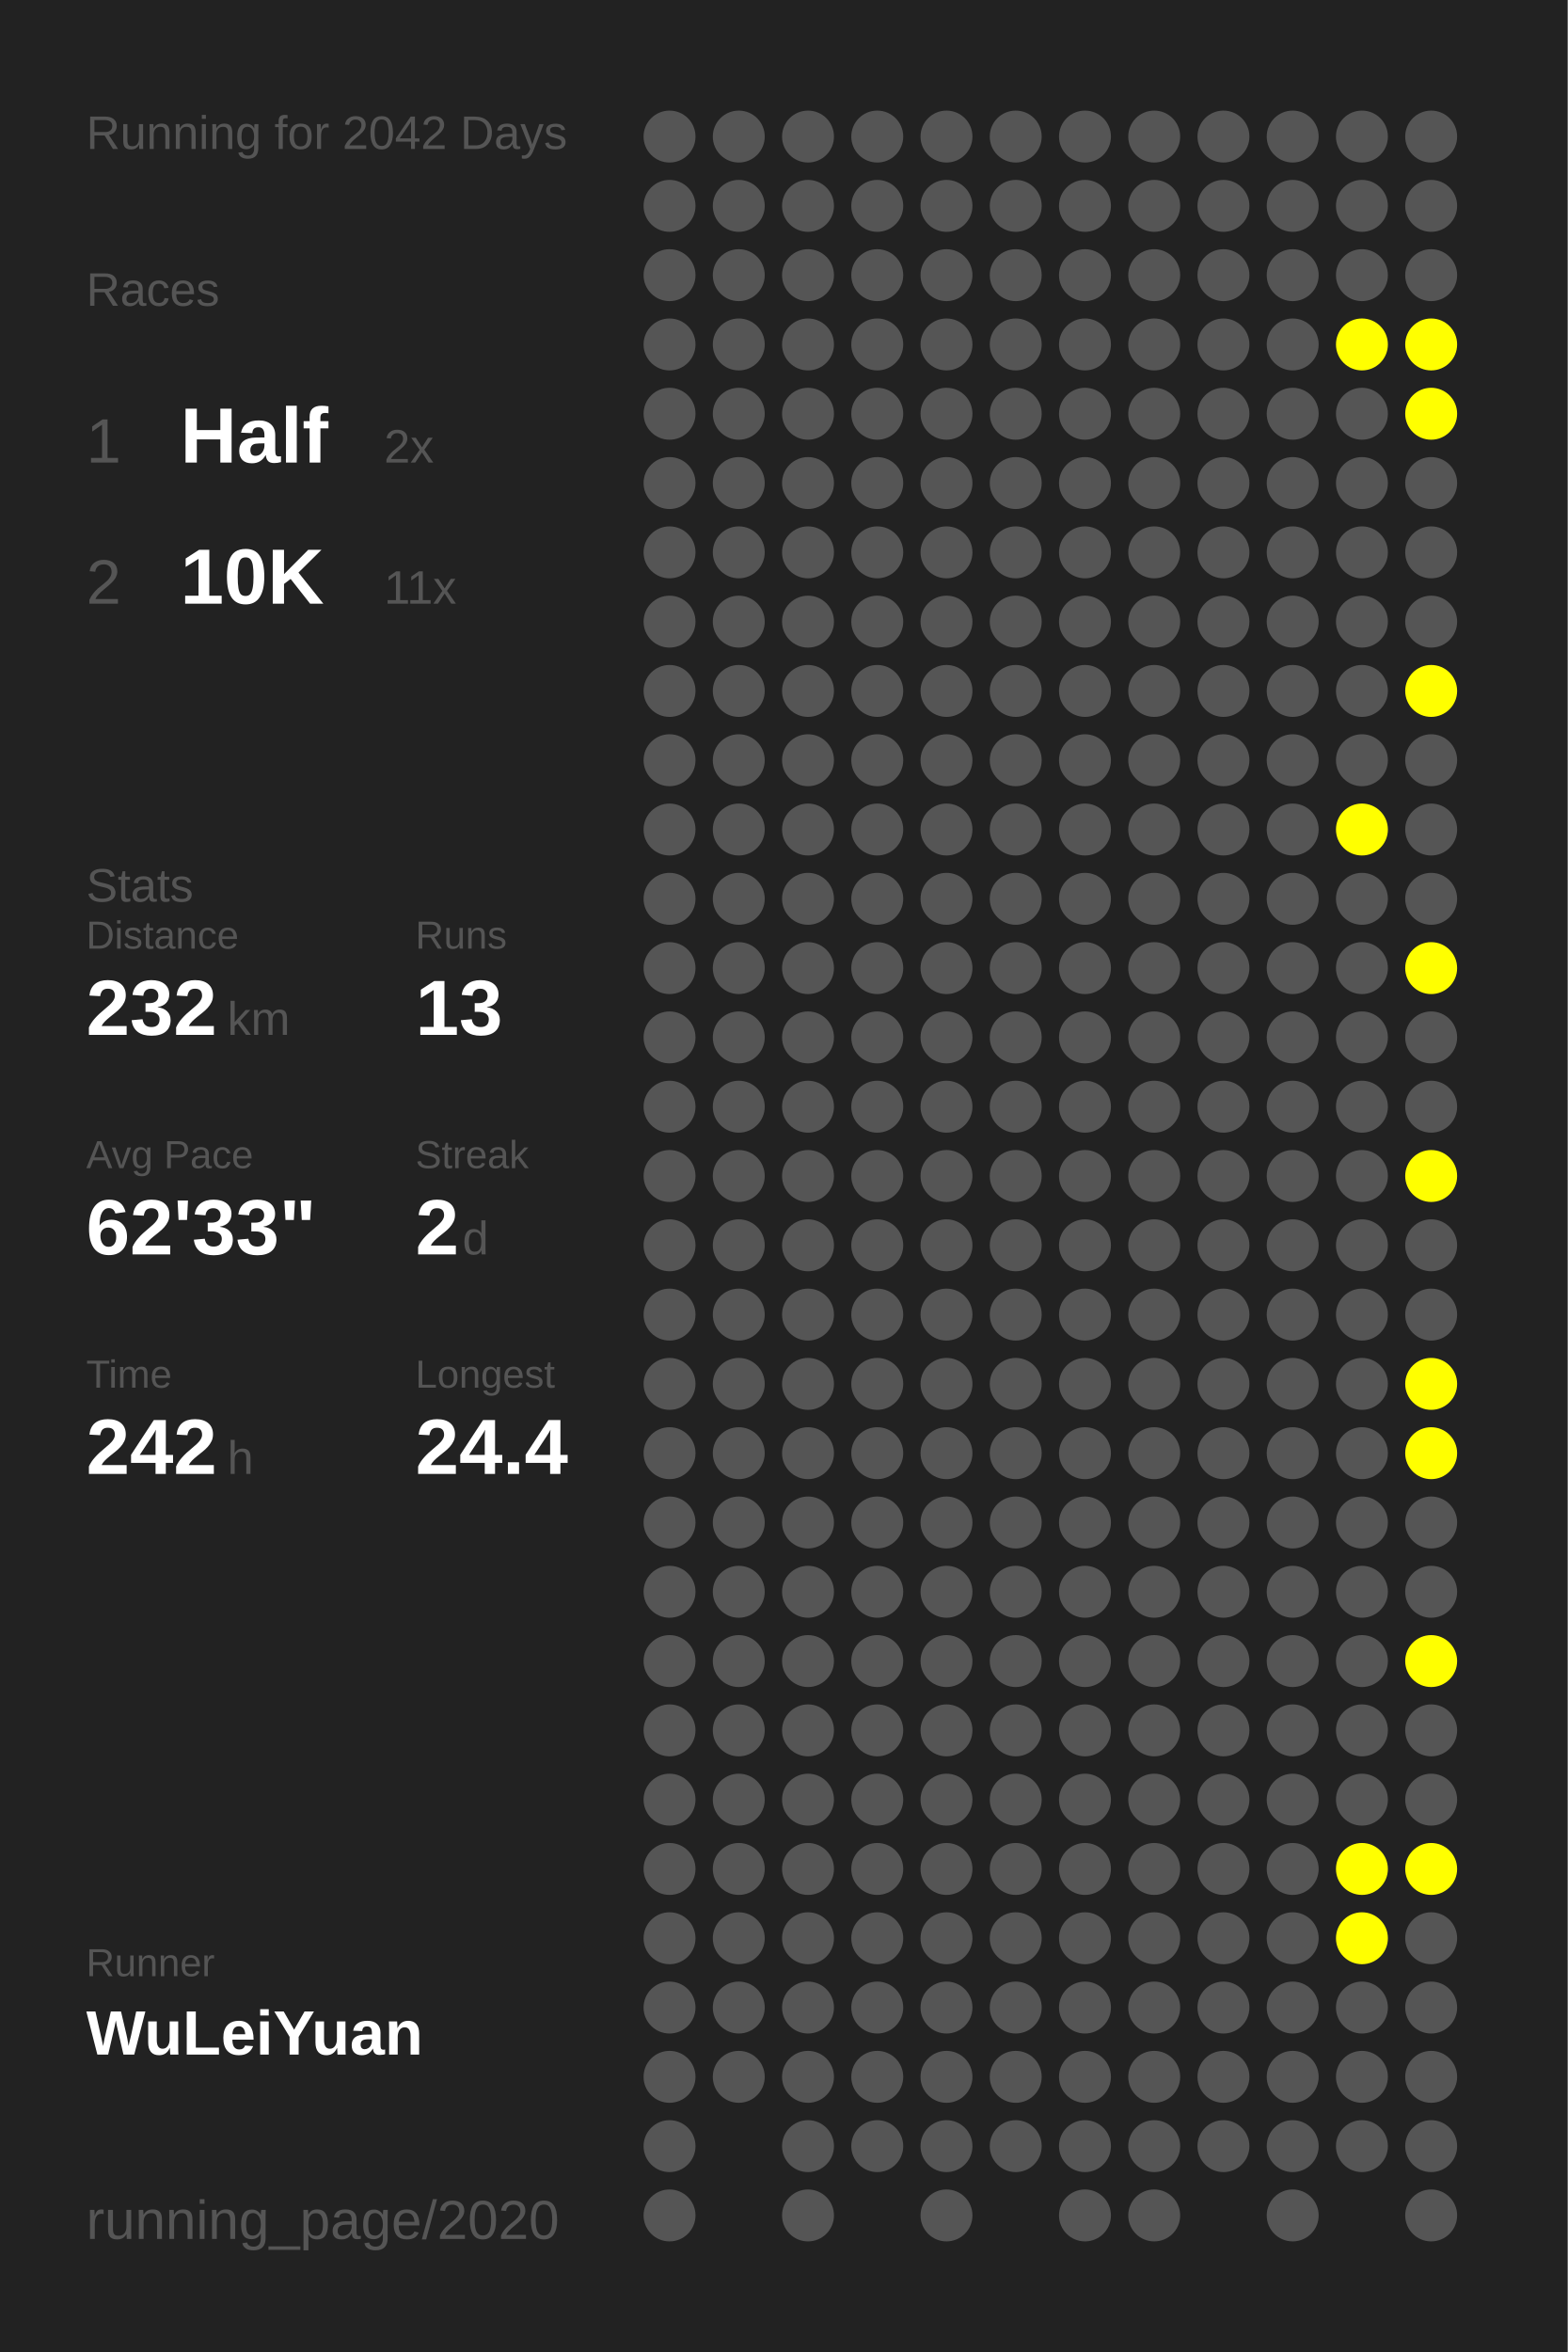
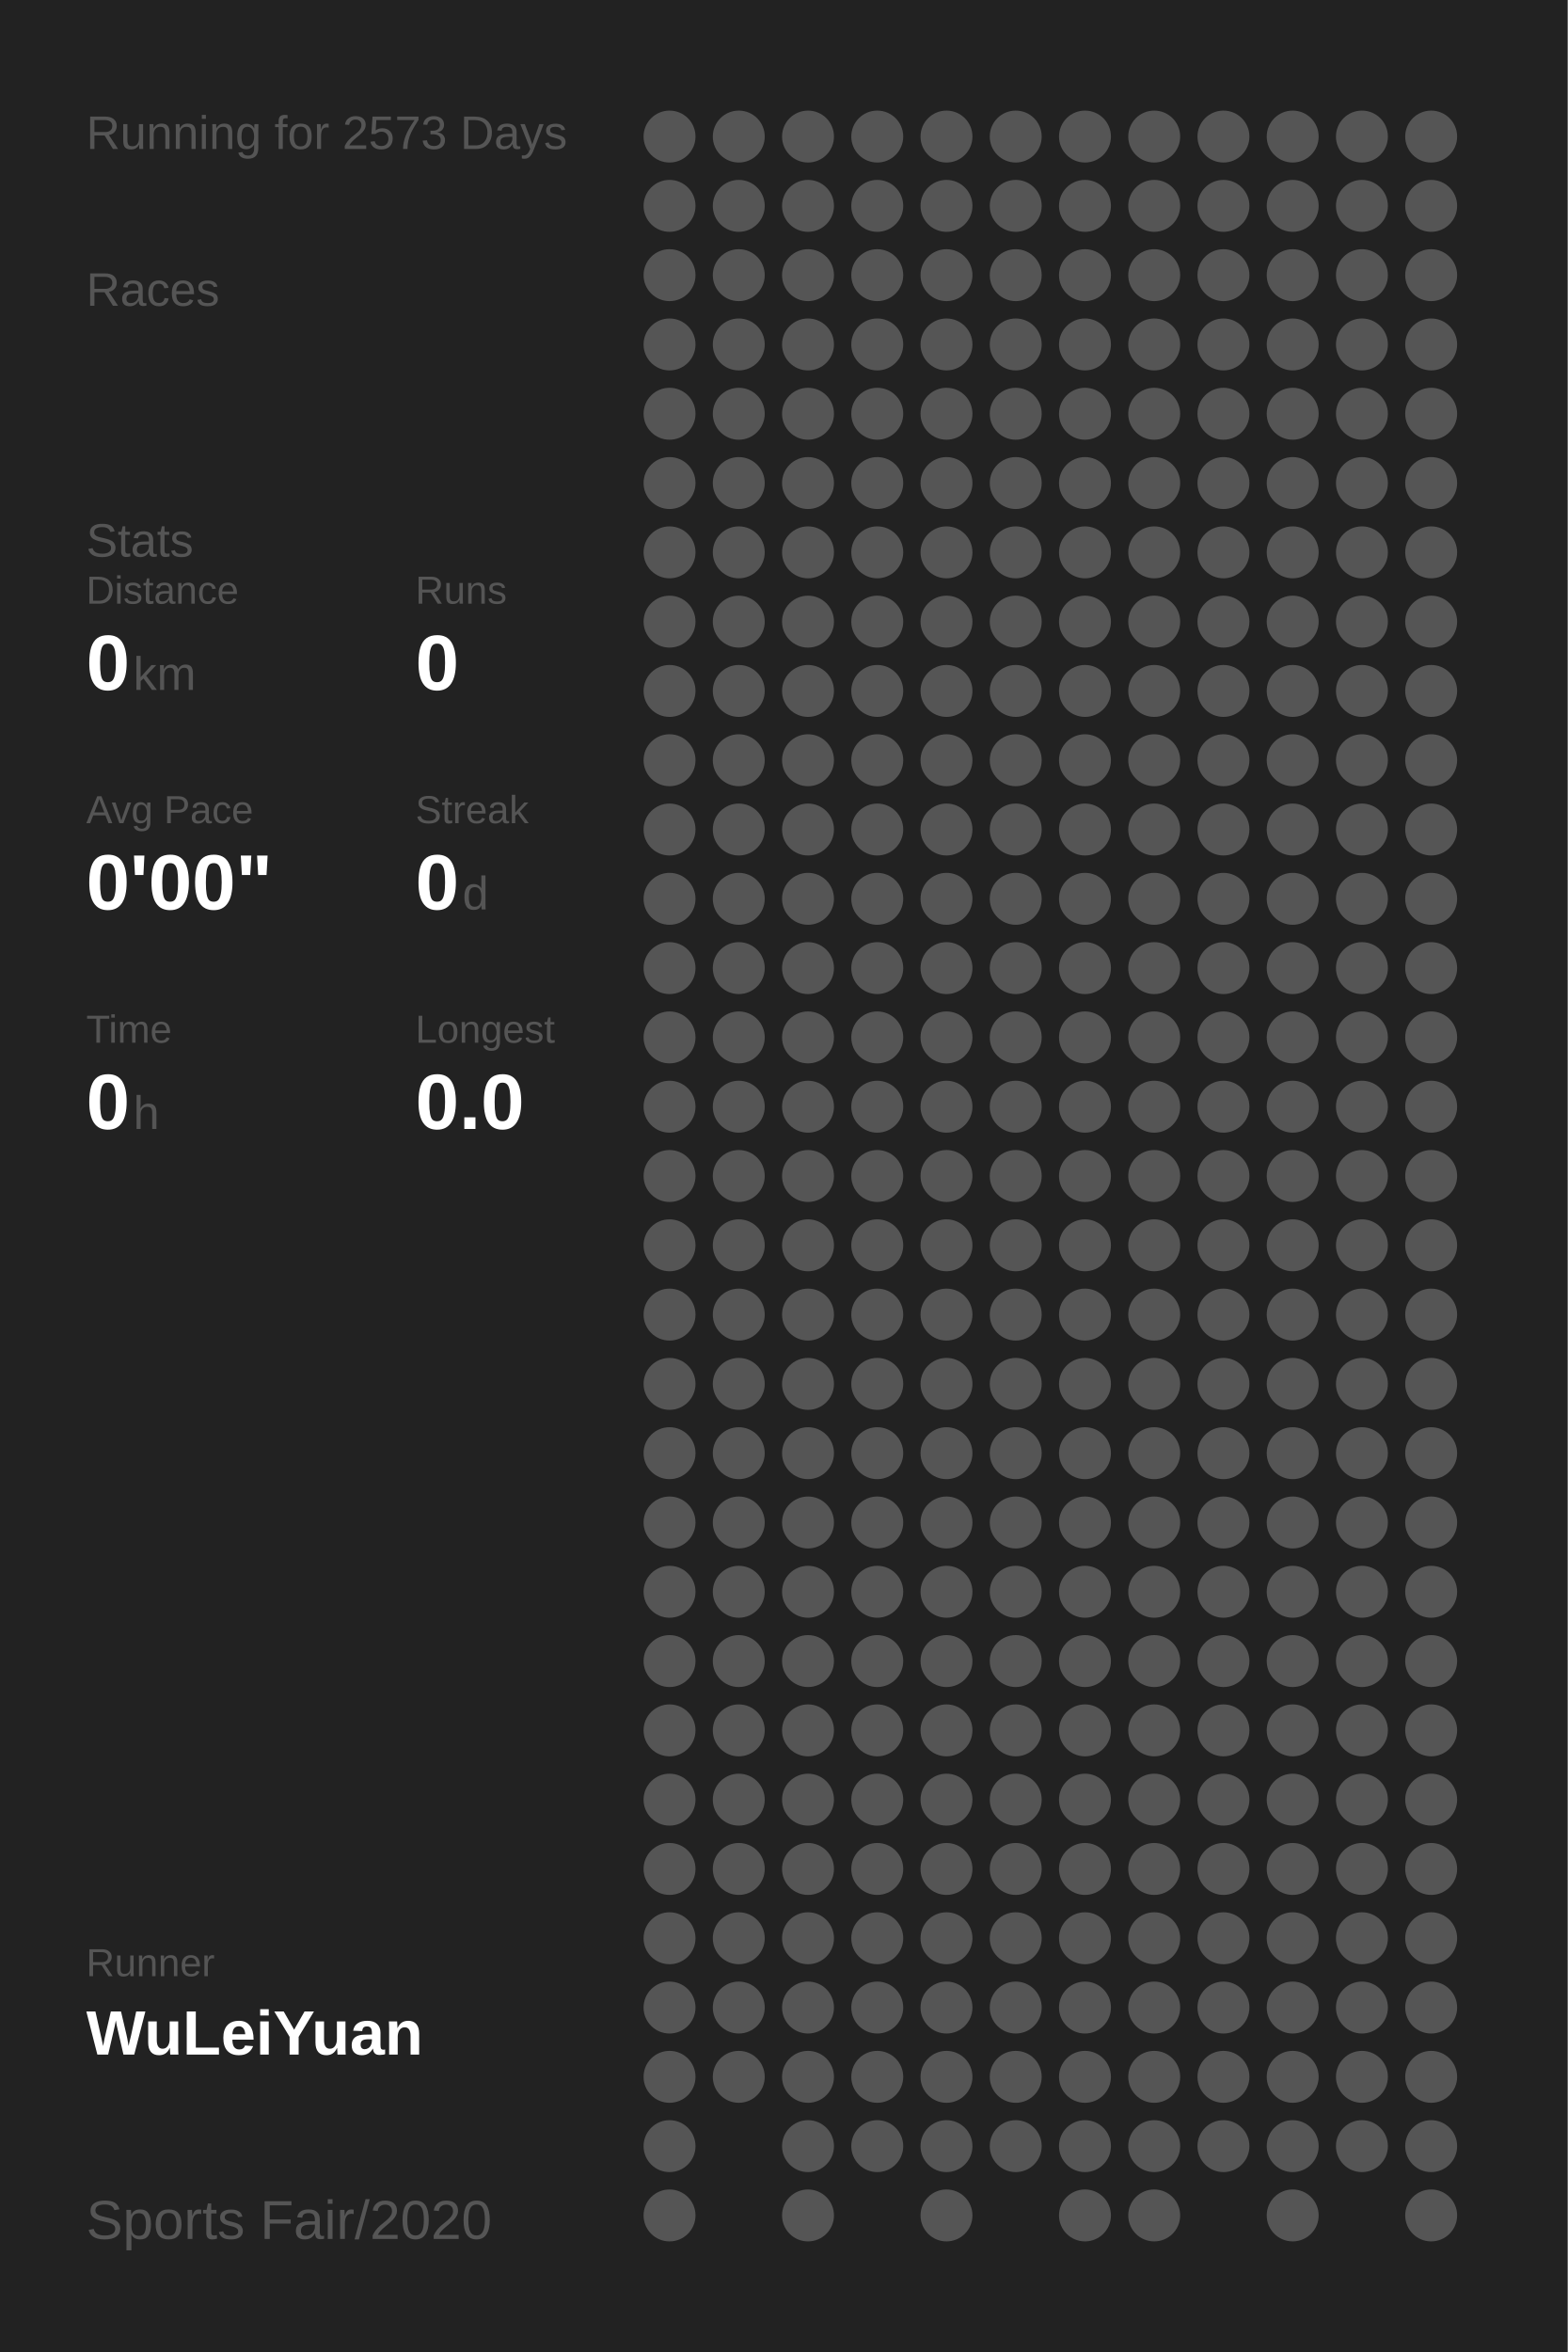
<svg xmlns="http://www.w3.org/2000/svg" baseProfile="full" height="300mm" version="1.1" viewBox="0,0,200,300" width="200mm">
  <defs />
  <rect fill="#222222" height="300" width="200" x="0" y="0" />
-   <text fill="#555555" style="font-size:6px; font-family:Arial;" x="11" y="19">Running for 2042 Days</text>
+   <text fill="#555555" style="font-size:6px; font-family:Arial;" x="11" y="19">Running for 2573 Days</text>
  <text fill="#555555" style="font-size:6px; font-family:Arial;" x="11" y="39">Races</text>
-   <text fill="#555555" style="font-size:8px; font-family:Arial;" x="11" y="59">1</text>
-   <text fill="#FFFFFF" style="font-size:10px; font-family:Arial; font-weight:bold;" x="23" y="59">Half</text>
-   <text fill="#555555" style="font-size:6px; font-family:Arial;" x="49" y="59">2x</text>
-   <text fill="#555555" style="font-size:8px; font-family:Arial;" x="11" y="77">2</text>
-   <text fill="#FFFFFF" style="font-size:10px; font-family:Arial; font-weight:bold;" x="23" y="77">10K</text>
-   <text fill="#555555" style="font-size:6px; font-family:Arial;" x="49" y="77">11x</text>
-   <text fill="#555555" style="font-size:6px; font-family:Arial;" x="11" y="115">Stats</text>
-   <text fill="#555555" style="font-size:5px; font-family:Arial;" x="11" y="121">Distance</text>
-   <text fill="#FFFFFF" style="font-size:10px; font-family:Arial; font-weight:bold;" x="11" y="132">232</text>
-   <text fill="#555555" style="font-size:6px; font-family:Arial;" x="29" y="132">km</text>
-   <text fill="#555555" style="font-size:5px; font-family:Arial;" x="53" y="121">Runs</text>
-   <text fill="#FFFFFF" style="font-size:10px; font-family:Arial; font-weight:bold;" x="53" y="132">13</text>
-   <text fill="#555555" style="font-size:5px; font-family:Arial;" x="11" y="149">Avg Pace</text>
-   <text fill="#FFFFFF" style="font-size:10px; font-family:Arial; font-weight:bold;" x="11" y="160">62'33"</text>
-   <text fill="#555555" style="font-size:5px; font-family:Arial;" x="53" y="149">Streak</text>
-   <text fill="#FFFFFF" style="font-size:10px; font-family:Arial; font-weight:bold;" x="53" y="160">2</text>
-   <text fill="#555555" style="font-size:6px; font-family:Arial;" x="59" y="160">d</text>
-   <text fill="#555555" style="font-size:5px; font-family:Arial;" x="11" y="177">Time</text>
-   <text fill="#FFFFFF" style="font-size:10px; font-family:Arial; font-weight:bold;" x="11" y="188">242</text>
-   <text fill="#555555" style="font-size:6px; font-family:Arial;" x="29" y="188">h</text>
-   <text fill="#555555" style="font-size:5px; font-family:Arial;" x="53" y="177">Longest</text>
-   <text fill="#FFFFFF" style="font-size:10px; font-family:Arial; font-weight:bold;" x="53" y="188">24.4</text>
+   <text fill="#555555" style="font-size:6px; font-family:Arial;" x="11" y="71">Stats</text>
+   <text fill="#555555" style="font-size:5px; font-family:Arial;" x="11" y="77">Distance</text>
+   <text fill="#FFFFFF" style="font-size:10px; font-family:Arial; font-weight:bold;" x="11" y="88">0</text>
+   <text fill="#555555" style="font-size:6px; font-family:Arial;" x="17" y="88">km</text>
+   <text fill="#555555" style="font-size:5px; font-family:Arial;" x="53" y="77">Runs</text>
+   <text fill="#FFFFFF" style="font-size:10px; font-family:Arial; font-weight:bold;" x="53" y="88">0</text>
+   <text fill="#555555" style="font-size:5px; font-family:Arial;" x="11" y="105">Avg Pace</text>
+   <text fill="#FFFFFF" style="font-size:10px; font-family:Arial; font-weight:bold;" x="11" y="116">0'00"</text>
+   <text fill="#555555" style="font-size:5px; font-family:Arial;" x="53" y="105">Streak</text>
+   <text fill="#FFFFFF" style="font-size:10px; font-family:Arial; font-weight:bold;" x="53" y="116">0</text>
+   <text fill="#555555" style="font-size:6px; font-family:Arial;" x="59" y="116">d</text>
+   <text fill="#555555" style="font-size:5px; font-family:Arial;" x="11" y="133">Time</text>
+   <text fill="#FFFFFF" style="font-size:10px; font-family:Arial; font-weight:bold;" x="11" y="144">0</text>
+   <text fill="#555555" style="font-size:6px; font-family:Arial;" x="17" y="144">h</text>
+   <text fill="#555555" style="font-size:5px; font-family:Arial;" x="53" y="133">Longest</text>
+   <text fill="#FFFFFF" style="font-size:10px; font-family:Arial; font-weight:bold;" x="53" y="144">0.0</text>
  <text fill="#555555" style="font-size:5px; font-family:Arial;" x="11" y="252.065">Runner</text>
  <text fill="#FFFFFF" style="font-size:8px; font-family:Arial; font-weight:bold;" x="11" y="262.065">WuLeiYuan</text>
-   <text fill="#555555" style="font-size:7px; font-family:Arial;" x="11" y="285.581">running_page/2020</text>
+   <text fill="#555555" style="font-size:7px; font-family:Arial;" x="11" y="285.581">Sports Fair/2020</text>
  <circle cx="85.417" cy="17.419" fill="#555555" r="3.312" />
  <circle cx="85.417" cy="26.258" fill="#555555" r="3.312" />
  <circle cx="85.417" cy="35.097" fill="#555555" r="3.312" />
  <circle cx="85.417" cy="43.935" fill="#555555" r="3.312" />
  <circle cx="85.417" cy="52.774" fill="#555555" r="3.312" />
  <circle cx="85.417" cy="61.613" fill="#555555" r="3.312" />
  <circle cx="85.417" cy="70.452" fill="#555555" r="3.312" />
  <circle cx="85.417" cy="79.29" fill="#555555" r="3.312" />
  <circle cx="85.417" cy="88.129" fill="#555555" r="3.312" />
  <circle cx="85.417" cy="96.968" fill="#555555" r="3.312" />
  <circle cx="85.417" cy="105.806" fill="#555555" r="3.312" />
  <circle cx="85.417" cy="114.645" fill="#555555" r="3.312" />
  <circle cx="85.417" cy="123.484" fill="#555555" r="3.312" />
  <circle cx="85.417" cy="132.323" fill="#555555" r="3.312" />
  <circle cx="85.417" cy="141.161" fill="#555555" r="3.312" />
  <circle cx="85.417" cy="150" fill="#555555" r="3.312" />
  <circle cx="85.417" cy="158.839" fill="#555555" r="3.312" />
  <circle cx="85.417" cy="167.677" fill="#555555" r="3.312" />
  <circle cx="85.417" cy="176.516" fill="#555555" r="3.312" />
  <circle cx="85.417" cy="185.355" fill="#555555" r="3.312" />
  <circle cx="85.417" cy="194.194" fill="#555555" r="3.312" />
  <circle cx="85.417" cy="203.032" fill="#555555" r="3.312" />
  <circle cx="85.417" cy="211.871" fill="#555555" r="3.312" />
  <circle cx="85.417" cy="220.71" fill="#555555" r="3.312" />
  <circle cx="85.417" cy="229.548" fill="#555555" r="3.312" />
  <circle cx="85.417" cy="238.387" fill="#555555" r="3.312" />
  <circle cx="85.417" cy="247.226" fill="#555555" r="3.312" />
  <circle cx="85.417" cy="256.065" fill="#555555" r="3.312" />
  <circle cx="85.417" cy="264.903" fill="#555555" r="3.312" />
  <circle cx="85.417" cy="273.742" fill="#555555" r="3.312" />
  <circle cx="85.417" cy="282.581" fill="#555555" r="3.312" />
  <circle cx="94.25" cy="17.419" fill="#555555" r="3.312" />
  <circle cx="94.25" cy="26.258" fill="#555555" r="3.312" />
  <circle cx="94.25" cy="35.097" fill="#555555" r="3.312" />
  <circle cx="94.25" cy="43.935" fill="#555555" r="3.312" />
  <circle cx="94.25" cy="52.774" fill="#555555" r="3.312" />
  <circle cx="94.25" cy="61.613" fill="#555555" r="3.312" />
  <circle cx="94.25" cy="70.452" fill="#555555" r="3.312" />
  <circle cx="94.25" cy="79.29" fill="#555555" r="3.312" />
  <circle cx="94.25" cy="88.129" fill="#555555" r="3.312" />
  <circle cx="94.25" cy="96.968" fill="#555555" r="3.312" />
  <circle cx="94.25" cy="105.806" fill="#555555" r="3.312" />
  <circle cx="94.25" cy="114.645" fill="#555555" r="3.312" />
  <circle cx="94.25" cy="123.484" fill="#555555" r="3.312" />
  <circle cx="94.25" cy="132.323" fill="#555555" r="3.312" />
  <circle cx="94.25" cy="141.161" fill="#555555" r="3.312" />
  <circle cx="94.25" cy="150" fill="#555555" r="3.312" />
  <circle cx="94.25" cy="158.839" fill="#555555" r="3.312" />
  <circle cx="94.25" cy="167.677" fill="#555555" r="3.312" />
  <circle cx="94.25" cy="176.516" fill="#555555" r="3.312" />
  <circle cx="94.25" cy="185.355" fill="#555555" r="3.312" />
  <circle cx="94.25" cy="194.194" fill="#555555" r="3.312" />
  <circle cx="94.25" cy="203.032" fill="#555555" r="3.312" />
  <circle cx="94.25" cy="211.871" fill="#555555" r="3.312" />
  <circle cx="94.25" cy="220.71" fill="#555555" r="3.312" />
  <circle cx="94.25" cy="229.548" fill="#555555" r="3.312" />
  <circle cx="94.25" cy="238.387" fill="#555555" r="3.312" />
  <circle cx="94.25" cy="247.226" fill="#555555" r="3.312" />
  <circle cx="94.25" cy="256.065" fill="#555555" r="3.312" />
  <circle cx="94.25" cy="264.903" fill="#555555" r="3.312" />
  <circle cx="103.083" cy="17.419" fill="#555555" r="3.312" />
  <circle cx="103.083" cy="26.258" fill="#555555" r="3.312" />
  <circle cx="103.083" cy="35.097" fill="#555555" r="3.312" />
  <circle cx="103.083" cy="43.935" fill="#555555" r="3.312" />
  <circle cx="103.083" cy="52.774" fill="#555555" r="3.312" />
  <circle cx="103.083" cy="61.613" fill="#555555" r="3.312" />
  <circle cx="103.083" cy="70.452" fill="#555555" r="3.312" />
  <circle cx="103.083" cy="79.29" fill="#555555" r="3.312" />
  <circle cx="103.083" cy="88.129" fill="#555555" r="3.312" />
  <circle cx="103.083" cy="96.968" fill="#555555" r="3.312" />
  <circle cx="103.083" cy="105.806" fill="#555555" r="3.312" />
  <circle cx="103.083" cy="114.645" fill="#555555" r="3.312" />
  <circle cx="103.083" cy="123.484" fill="#555555" r="3.312" />
  <circle cx="103.083" cy="132.323" fill="#555555" r="3.312" />
  <circle cx="103.083" cy="141.161" fill="#555555" r="3.312" />
  <circle cx="103.083" cy="150" fill="#555555" r="3.312" />
  <circle cx="103.083" cy="158.839" fill="#555555" r="3.312" />
  <circle cx="103.083" cy="167.677" fill="#555555" r="3.312" />
  <circle cx="103.083" cy="176.516" fill="#555555" r="3.312" />
  <circle cx="103.083" cy="185.355" fill="#555555" r="3.312" />
  <circle cx="103.083" cy="194.194" fill="#555555" r="3.312" />
  <circle cx="103.083" cy="203.032" fill="#555555" r="3.312" />
  <circle cx="103.083" cy="211.871" fill="#555555" r="3.312" />
  <circle cx="103.083" cy="220.71" fill="#555555" r="3.312" />
  <circle cx="103.083" cy="229.548" fill="#555555" r="3.312" />
  <circle cx="103.083" cy="238.387" fill="#555555" r="3.312" />
  <circle cx="103.083" cy="247.226" fill="#555555" r="3.312" />
  <circle cx="103.083" cy="256.065" fill="#555555" r="3.312" />
  <circle cx="103.083" cy="264.903" fill="#555555" r="3.312" />
  <circle cx="103.083" cy="273.742" fill="#555555" r="3.312" />
  <circle cx="103.083" cy="282.581" fill="#555555" r="3.312" />
  <circle cx="111.917" cy="17.419" fill="#555555" r="3.312" />
  <circle cx="111.917" cy="26.258" fill="#555555" r="3.312" />
  <circle cx="111.917" cy="35.097" fill="#555555" r="3.312" />
  <circle cx="111.917" cy="43.935" fill="#555555" r="3.312" />
  <circle cx="111.917" cy="52.774" fill="#555555" r="3.312" />
  <circle cx="111.917" cy="61.613" fill="#555555" r="3.312" />
  <circle cx="111.917" cy="70.452" fill="#555555" r="3.312" />
  <circle cx="111.917" cy="79.29" fill="#555555" r="3.312" />
  <circle cx="111.917" cy="88.129" fill="#555555" r="3.312" />
  <circle cx="111.917" cy="96.968" fill="#555555" r="3.312" />
  <circle cx="111.917" cy="105.806" fill="#555555" r="3.312" />
  <circle cx="111.917" cy="114.645" fill="#555555" r="3.312" />
  <circle cx="111.917" cy="123.484" fill="#555555" r="3.312" />
  <circle cx="111.917" cy="132.323" fill="#555555" r="3.312" />
  <circle cx="111.917" cy="141.161" fill="#555555" r="3.312" />
  <circle cx="111.917" cy="150" fill="#555555" r="3.312" />
  <circle cx="111.917" cy="158.839" fill="#555555" r="3.312" />
  <circle cx="111.917" cy="167.677" fill="#555555" r="3.312" />
  <circle cx="111.917" cy="176.516" fill="#555555" r="3.312" />
  <circle cx="111.917" cy="185.355" fill="#555555" r="3.312" />
  <circle cx="111.917" cy="194.194" fill="#555555" r="3.312" />
  <circle cx="111.917" cy="203.032" fill="#555555" r="3.312" />
  <circle cx="111.917" cy="211.871" fill="#555555" r="3.312" />
  <circle cx="111.917" cy="220.71" fill="#555555" r="3.312" />
  <circle cx="111.917" cy="229.548" fill="#555555" r="3.312" />
  <circle cx="111.917" cy="238.387" fill="#555555" r="3.312" />
  <circle cx="111.917" cy="247.226" fill="#555555" r="3.312" />
  <circle cx="111.917" cy="256.065" fill="#555555" r="3.312" />
  <circle cx="111.917" cy="264.903" fill="#555555" r="3.312" />
  <circle cx="111.917" cy="273.742" fill="#555555" r="3.312" />
  <circle cx="120.75" cy="17.419" fill="#555555" r="3.312" />
  <circle cx="120.75" cy="26.258" fill="#555555" r="3.312" />
  <circle cx="120.75" cy="35.097" fill="#555555" r="3.312" />
  <circle cx="120.75" cy="43.935" fill="#555555" r="3.312" />
  <circle cx="120.75" cy="52.774" fill="#555555" r="3.312" />
  <circle cx="120.75" cy="61.613" fill="#555555" r="3.312" />
  <circle cx="120.75" cy="70.452" fill="#555555" r="3.312" />
  <circle cx="120.75" cy="79.29" fill="#555555" r="3.312" />
  <circle cx="120.75" cy="88.129" fill="#555555" r="3.312" />
  <circle cx="120.75" cy="96.968" fill="#555555" r="3.312" />
  <circle cx="120.75" cy="105.806" fill="#555555" r="3.312" />
  <circle cx="120.75" cy="114.645" fill="#555555" r="3.312" />
  <circle cx="120.75" cy="123.484" fill="#555555" r="3.312" />
  <circle cx="120.75" cy="132.323" fill="#555555" r="3.312" />
  <circle cx="120.75" cy="141.161" fill="#555555" r="3.312" />
  <circle cx="120.75" cy="150" fill="#555555" r="3.312" />
  <circle cx="120.75" cy="158.839" fill="#555555" r="3.312" />
  <circle cx="120.75" cy="167.677" fill="#555555" r="3.312" />
  <circle cx="120.75" cy="176.516" fill="#555555" r="3.312" />
  <circle cx="120.75" cy="185.355" fill="#555555" r="3.312" />
  <circle cx="120.75" cy="194.194" fill="#555555" r="3.312" />
  <circle cx="120.75" cy="203.032" fill="#555555" r="3.312" />
  <circle cx="120.75" cy="211.871" fill="#555555" r="3.312" />
  <circle cx="120.75" cy="220.71" fill="#555555" r="3.312" />
  <circle cx="120.75" cy="229.548" fill="#555555" r="3.312" />
  <circle cx="120.75" cy="238.387" fill="#555555" r="3.312" />
  <circle cx="120.75" cy="247.226" fill="#555555" r="3.312" />
  <circle cx="120.75" cy="256.065" fill="#555555" r="3.312" />
  <circle cx="120.75" cy="264.903" fill="#555555" r="3.312" />
  <circle cx="120.75" cy="273.742" fill="#555555" r="3.312" />
  <circle cx="120.75" cy="282.581" fill="#555555" r="3.312" />
  <circle cx="129.583" cy="17.419" fill="#555555" r="3.312" />
  <circle cx="129.583" cy="26.258" fill="#555555" r="3.312" />
  <circle cx="129.583" cy="35.097" fill="#555555" r="3.312" />
  <circle cx="129.583" cy="43.935" fill="#555555" r="3.312" />
  <circle cx="129.583" cy="52.774" fill="#555555" r="3.312" />
  <circle cx="129.583" cy="61.613" fill="#555555" r="3.312" />
  <circle cx="129.583" cy="70.452" fill="#555555" r="3.312" />
  <circle cx="129.583" cy="79.29" fill="#555555" r="3.312" />
  <circle cx="129.583" cy="88.129" fill="#555555" r="3.312" />
  <circle cx="129.583" cy="96.968" fill="#555555" r="3.312" />
  <circle cx="129.583" cy="105.806" fill="#555555" r="3.312" />
  <circle cx="129.583" cy="114.645" fill="#555555" r="3.312" />
  <circle cx="129.583" cy="123.484" fill="#555555" r="3.312" />
  <circle cx="129.583" cy="132.323" fill="#555555" r="3.312" />
  <circle cx="129.583" cy="141.161" fill="#555555" r="3.312" />
  <circle cx="129.583" cy="150" fill="#555555" r="3.312" />
  <circle cx="129.583" cy="158.839" fill="#555555" r="3.312" />
  <circle cx="129.583" cy="167.677" fill="#555555" r="3.312" />
  <circle cx="129.583" cy="176.516" fill="#555555" r="3.312" />
  <circle cx="129.583" cy="185.355" fill="#555555" r="3.312" />
  <circle cx="129.583" cy="194.194" fill="#555555" r="3.312" />
  <circle cx="129.583" cy="203.032" fill="#555555" r="3.312" />
  <circle cx="129.583" cy="211.871" fill="#555555" r="3.312" />
  <circle cx="129.583" cy="220.71" fill="#555555" r="3.312" />
  <circle cx="129.583" cy="229.548" fill="#555555" r="3.312" />
  <circle cx="129.583" cy="238.387" fill="#555555" r="3.312" />
  <circle cx="129.583" cy="247.226" fill="#555555" r="3.312" />
  <circle cx="129.583" cy="256.065" fill="#555555" r="3.312" />
  <circle cx="129.583" cy="264.903" fill="#555555" r="3.312" />
  <circle cx="129.583" cy="273.742" fill="#555555" r="3.312" />
  <circle cx="138.417" cy="17.419" fill="#555555" r="3.312" />
  <circle cx="138.417" cy="26.258" fill="#555555" r="3.312" />
  <circle cx="138.417" cy="35.097" fill="#555555" r="3.312" />
  <circle cx="138.417" cy="43.935" fill="#555555" r="3.312" />
  <circle cx="138.417" cy="52.774" fill="#555555" r="3.312" />
  <circle cx="138.417" cy="61.613" fill="#555555" r="3.312" />
  <circle cx="138.417" cy="70.452" fill="#555555" r="3.312" />
  <circle cx="138.417" cy="79.29" fill="#555555" r="3.312" />
  <circle cx="138.417" cy="88.129" fill="#555555" r="3.312" />
  <circle cx="138.417" cy="96.968" fill="#555555" r="3.312" />
  <circle cx="138.417" cy="105.806" fill="#555555" r="3.312" />
  <circle cx="138.417" cy="114.645" fill="#555555" r="3.312" />
  <circle cx="138.417" cy="123.484" fill="#555555" r="3.312" />
  <circle cx="138.417" cy="132.323" fill="#555555" r="3.312" />
  <circle cx="138.417" cy="141.161" fill="#555555" r="3.312" />
  <circle cx="138.417" cy="150" fill="#555555" r="3.312" />
  <circle cx="138.417" cy="158.839" fill="#555555" r="3.312" />
  <circle cx="138.417" cy="167.677" fill="#555555" r="3.312" />
  <circle cx="138.417" cy="176.516" fill="#555555" r="3.312" />
  <circle cx="138.417" cy="185.355" fill="#555555" r="3.312" />
  <circle cx="138.417" cy="194.194" fill="#555555" r="3.312" />
  <circle cx="138.417" cy="203.032" fill="#555555" r="3.312" />
  <circle cx="138.417" cy="211.871" fill="#555555" r="3.312" />
  <circle cx="138.417" cy="220.71" fill="#555555" r="3.312" />
  <circle cx="138.417" cy="229.548" fill="#555555" r="3.312" />
  <circle cx="138.417" cy="238.387" fill="#555555" r="3.312" />
  <circle cx="138.417" cy="247.226" fill="#555555" r="3.312" />
  <circle cx="138.417" cy="256.065" fill="#555555" r="3.312" />
  <circle cx="138.417" cy="264.903" fill="#555555" r="3.312" />
  <circle cx="138.417" cy="273.742" fill="#555555" r="3.312" />
  <circle cx="138.417" cy="282.581" fill="#555555" r="3.312" />
  <circle cx="147.25" cy="17.419" fill="#555555" r="3.312" />
  <circle cx="147.25" cy="26.258" fill="#555555" r="3.312" />
  <circle cx="147.25" cy="35.097" fill="#555555" r="3.312" />
  <circle cx="147.25" cy="43.935" fill="#555555" r="3.312" />
  <circle cx="147.25" cy="52.774" fill="#555555" r="3.312" />
  <circle cx="147.25" cy="61.613" fill="#555555" r="3.312" />
  <circle cx="147.25" cy="70.452" fill="#555555" r="3.312" />
  <circle cx="147.25" cy="79.29" fill="#555555" r="3.312" />
  <circle cx="147.25" cy="88.129" fill="#555555" r="3.312" />
  <circle cx="147.25" cy="96.968" fill="#555555" r="3.312" />
  <circle cx="147.25" cy="105.806" fill="#555555" r="3.312" />
  <circle cx="147.25" cy="114.645" fill="#555555" r="3.312" />
  <circle cx="147.25" cy="123.484" fill="#555555" r="3.312" />
  <circle cx="147.25" cy="132.323" fill="#555555" r="3.312" />
  <circle cx="147.25" cy="141.161" fill="#555555" r="3.312" />
  <circle cx="147.25" cy="150" fill="#555555" r="3.312" />
  <circle cx="147.25" cy="158.839" fill="#555555" r="3.312" />
  <circle cx="147.25" cy="167.677" fill="#555555" r="3.312" />
  <circle cx="147.25" cy="176.516" fill="#555555" r="3.312" />
  <circle cx="147.25" cy="185.355" fill="#555555" r="3.312" />
  <circle cx="147.25" cy="194.194" fill="#555555" r="3.312" />
  <circle cx="147.25" cy="203.032" fill="#555555" r="3.312" />
  <circle cx="147.25" cy="211.871" fill="#555555" r="3.312" />
  <circle cx="147.25" cy="220.71" fill="#555555" r="3.312" />
  <circle cx="147.25" cy="229.548" fill="#555555" r="3.312" />
  <circle cx="147.25" cy="238.387" fill="#555555" r="3.312" />
  <circle cx="147.25" cy="247.226" fill="#555555" r="3.312" />
  <circle cx="147.25" cy="256.065" fill="#555555" r="3.312" />
  <circle cx="147.25" cy="264.903" fill="#555555" r="3.312" />
  <circle cx="147.25" cy="273.742" fill="#555555" r="3.312" />
  <circle cx="147.25" cy="282.581" fill="#555555" r="3.312" />
  <circle cx="156.083" cy="17.419" fill="#555555" r="3.312" />
  <circle cx="156.083" cy="26.258" fill="#555555" r="3.312" />
  <circle cx="156.083" cy="35.097" fill="#555555" r="3.312" />
  <circle cx="156.083" cy="43.935" fill="#555555" r="3.312" />
  <circle cx="156.083" cy="52.774" fill="#555555" r="3.312" />
  <circle cx="156.083" cy="61.613" fill="#555555" r="3.312" />
  <circle cx="156.083" cy="70.452" fill="#555555" r="3.312" />
  <circle cx="156.083" cy="79.29" fill="#555555" r="3.312" />
  <circle cx="156.083" cy="88.129" fill="#555555" r="3.312" />
  <circle cx="156.083" cy="96.968" fill="#555555" r="3.312" />
  <circle cx="156.083" cy="105.806" fill="#555555" r="3.312" />
  <circle cx="156.083" cy="114.645" fill="#555555" r="3.312" />
  <circle cx="156.083" cy="123.484" fill="#555555" r="3.312" />
  <circle cx="156.083" cy="132.323" fill="#555555" r="3.312" />
  <circle cx="156.083" cy="141.161" fill="#555555" r="3.312" />
  <circle cx="156.083" cy="150" fill="#555555" r="3.312" />
  <circle cx="156.083" cy="158.839" fill="#555555" r="3.312" />
  <circle cx="156.083" cy="167.677" fill="#555555" r="3.312" />
  <circle cx="156.083" cy="176.516" fill="#555555" r="3.312" />
  <circle cx="156.083" cy="185.355" fill="#555555" r="3.312" />
  <circle cx="156.083" cy="194.194" fill="#555555" r="3.312" />
  <circle cx="156.083" cy="203.032" fill="#555555" r="3.312" />
  <circle cx="156.083" cy="211.871" fill="#555555" r="3.312" />
  <circle cx="156.083" cy="220.71" fill="#555555" r="3.312" />
  <circle cx="156.083" cy="229.548" fill="#555555" r="3.312" />
  <circle cx="156.083" cy="238.387" fill="#555555" r="3.312" />
  <circle cx="156.083" cy="247.226" fill="#555555" r="3.312" />
  <circle cx="156.083" cy="256.065" fill="#555555" r="3.312" />
  <circle cx="156.083" cy="264.903" fill="#555555" r="3.312" />
  <circle cx="156.083" cy="273.742" fill="#555555" r="3.312" />
  <circle cx="164.917" cy="17.419" fill="#555555" r="3.312" />
  <circle cx="164.917" cy="26.258" fill="#555555" r="3.312" />
  <circle cx="164.917" cy="35.097" fill="#555555" r="3.312" />
  <circle cx="164.917" cy="43.935" fill="#555555" r="3.312" />
  <circle cx="164.917" cy="52.774" fill="#555555" r="3.312" />
  <circle cx="164.917" cy="61.613" fill="#555555" r="3.312" />
  <circle cx="164.917" cy="70.452" fill="#555555" r="3.312" />
  <circle cx="164.917" cy="79.29" fill="#555555" r="3.312" />
  <circle cx="164.917" cy="88.129" fill="#555555" r="3.312" />
  <circle cx="164.917" cy="96.968" fill="#555555" r="3.312" />
  <circle cx="164.917" cy="105.806" fill="#555555" r="3.312" />
  <circle cx="164.917" cy="114.645" fill="#555555" r="3.312" />
  <circle cx="164.917" cy="123.484" fill="#555555" r="3.312" />
  <circle cx="164.917" cy="132.323" fill="#555555" r="3.312" />
  <circle cx="164.917" cy="141.161" fill="#555555" r="3.312" />
  <circle cx="164.917" cy="150" fill="#555555" r="3.312" />
  <circle cx="164.917" cy="158.839" fill="#555555" r="3.312" />
  <circle cx="164.917" cy="167.677" fill="#555555" r="3.312" />
  <circle cx="164.917" cy="176.516" fill="#555555" r="3.312" />
  <circle cx="164.917" cy="185.355" fill="#555555" r="3.312" />
  <circle cx="164.917" cy="194.194" fill="#555555" r="3.312" />
  <circle cx="164.917" cy="203.032" fill="#555555" r="3.312" />
  <circle cx="164.917" cy="211.871" fill="#555555" r="3.312" />
  <circle cx="164.917" cy="220.71" fill="#555555" r="3.312" />
  <circle cx="164.917" cy="229.548" fill="#555555" r="3.312" />
  <circle cx="164.917" cy="238.387" fill="#555555" r="3.312" />
  <circle cx="164.917" cy="247.226" fill="#555555" r="3.312" />
  <circle cx="164.917" cy="256.065" fill="#555555" r="3.312" />
  <circle cx="164.917" cy="264.903" fill="#555555" r="3.312" />
  <circle cx="164.917" cy="273.742" fill="#555555" r="3.312" />
  <circle cx="164.917" cy="282.581" fill="#555555" r="3.312" />
  <circle cx="173.75" cy="17.419" fill="#555555" r="3.312" />
  <circle cx="173.75" cy="26.258" fill="#555555" r="3.312" />
  <circle cx="173.75" cy="35.097" fill="#555555" r="3.312" />
-   <circle cx="173.75" cy="43.935" fill="#FFFF00" r="3.312" />
+   <circle cx="173.75" cy="43.935" fill="#555555" r="3.312" />
  <circle cx="173.75" cy="52.774" fill="#555555" r="3.312" />
  <circle cx="173.75" cy="61.613" fill="#555555" r="3.312" />
  <circle cx="173.75" cy="70.452" fill="#555555" r="3.312" />
  <circle cx="173.75" cy="79.29" fill="#555555" r="3.312" />
  <circle cx="173.75" cy="88.129" fill="#555555" r="3.312" />
  <circle cx="173.75" cy="96.968" fill="#555555" r="3.312" />
-   <circle cx="173.75" cy="105.806" fill="#FFFF00" r="3.312" />
+   <circle cx="173.75" cy="105.806" fill="#555555" r="3.312" />
  <circle cx="173.75" cy="114.645" fill="#555555" r="3.312" />
  <circle cx="173.75" cy="123.484" fill="#555555" r="3.312" />
  <circle cx="173.75" cy="132.323" fill="#555555" r="3.312" />
  <circle cx="173.75" cy="141.161" fill="#555555" r="3.312" />
  <circle cx="173.75" cy="150" fill="#555555" r="3.312" />
  <circle cx="173.75" cy="158.839" fill="#555555" r="3.312" />
  <circle cx="173.75" cy="167.677" fill="#555555" r="3.312" />
  <circle cx="173.75" cy="176.516" fill="#555555" r="3.312" />
  <circle cx="173.75" cy="185.355" fill="#555555" r="3.312" />
  <circle cx="173.75" cy="194.194" fill="#555555" r="3.312" />
  <circle cx="173.75" cy="203.032" fill="#555555" r="3.312" />
  <circle cx="173.75" cy="211.871" fill="#555555" r="3.312" />
  <circle cx="173.75" cy="220.71" fill="#555555" r="3.312" />
  <circle cx="173.75" cy="229.548" fill="#555555" r="3.312" />
-   <circle cx="173.75" cy="238.387" fill="#FFFF00" r="3.312" />
-   <circle cx="173.75" cy="247.226" fill="#FFFF00" r="3.312" />
+   <circle cx="173.75" cy="238.387" fill="#555555" r="3.312" />
+   <circle cx="173.75" cy="247.226" fill="#555555" r="3.312" />
  <circle cx="173.75" cy="256.065" fill="#555555" r="3.312" />
  <circle cx="173.75" cy="264.903" fill="#555555" r="3.312" />
  <circle cx="173.75" cy="273.742" fill="#555555" r="3.312" />
  <circle cx="182.583" cy="17.419" fill="#555555" r="3.312" />
  <circle cx="182.583" cy="26.258" fill="#555555" r="3.312" />
  <circle cx="182.583" cy="35.097" fill="#555555" r="3.312" />
-   <circle cx="182.583" cy="43.935" fill="#FFFF00" r="3.312" />
-   <circle cx="182.583" cy="52.774" fill="#FFFF00" r="3.312" />
+   <circle cx="182.583" cy="43.935" fill="#555555" r="3.312" />
+   <circle cx="182.583" cy="52.774" fill="#555555" r="3.312" />
  <circle cx="182.583" cy="61.613" fill="#555555" r="3.312" />
  <circle cx="182.583" cy="70.452" fill="#555555" r="3.312" />
  <circle cx="182.583" cy="79.29" fill="#555555" r="3.312" />
-   <circle cx="182.583" cy="88.129" fill="#FFFF00" r="3.312" />
+   <circle cx="182.583" cy="88.129" fill="#555555" r="3.312" />
  <circle cx="182.583" cy="96.968" fill="#555555" r="3.312" />
  <circle cx="182.583" cy="105.806" fill="#555555" r="3.312" />
  <circle cx="182.583" cy="114.645" fill="#555555" r="3.312" />
-   <circle cx="182.583" cy="123.484" fill="#FFFF00" r="3.312" />
+   <circle cx="182.583" cy="123.484" fill="#555555" r="3.312" />
  <circle cx="182.583" cy="132.323" fill="#555555" r="3.312" />
  <circle cx="182.583" cy="141.161" fill="#555555" r="3.312" />
-   <circle cx="182.583" cy="150" fill="#FFFF00" r="3.312" />
+   <circle cx="182.583" cy="150" fill="#555555" r="3.312" />
  <circle cx="182.583" cy="158.839" fill="#555555" r="3.312" />
  <circle cx="182.583" cy="167.677" fill="#555555" r="3.312" />
-   <circle cx="182.583" cy="176.516" fill="#FFFF00" r="3.312" />
-   <circle cx="182.583" cy="185.355" fill="#FFFF00" r="3.312" />
+   <circle cx="182.583" cy="176.516" fill="#555555" r="3.312" />
+   <circle cx="182.583" cy="185.355" fill="#555555" r="3.312" />
  <circle cx="182.583" cy="194.194" fill="#555555" r="3.312" />
  <circle cx="182.583" cy="203.032" fill="#555555" r="3.312" />
-   <circle cx="182.583" cy="211.871" fill="#FFFF00" r="3.312" />
+   <circle cx="182.583" cy="211.871" fill="#555555" r="3.312" />
  <circle cx="182.583" cy="220.71" fill="#555555" r="3.312" />
  <circle cx="182.583" cy="229.548" fill="#555555" r="3.312" />
-   <circle cx="182.583" cy="238.387" fill="#FFFF00" r="3.312" />
+   <circle cx="182.583" cy="238.387" fill="#555555" r="3.312" />
  <circle cx="182.583" cy="247.226" fill="#555555" r="3.312" />
  <circle cx="182.583" cy="256.065" fill="#555555" r="3.312" />
  <circle cx="182.583" cy="264.903" fill="#555555" r="3.312" />
  <circle cx="182.583" cy="273.742" fill="#555555" r="3.312" />
  <circle cx="182.583" cy="282.581" fill="#555555" r="3.312" />
</svg>
